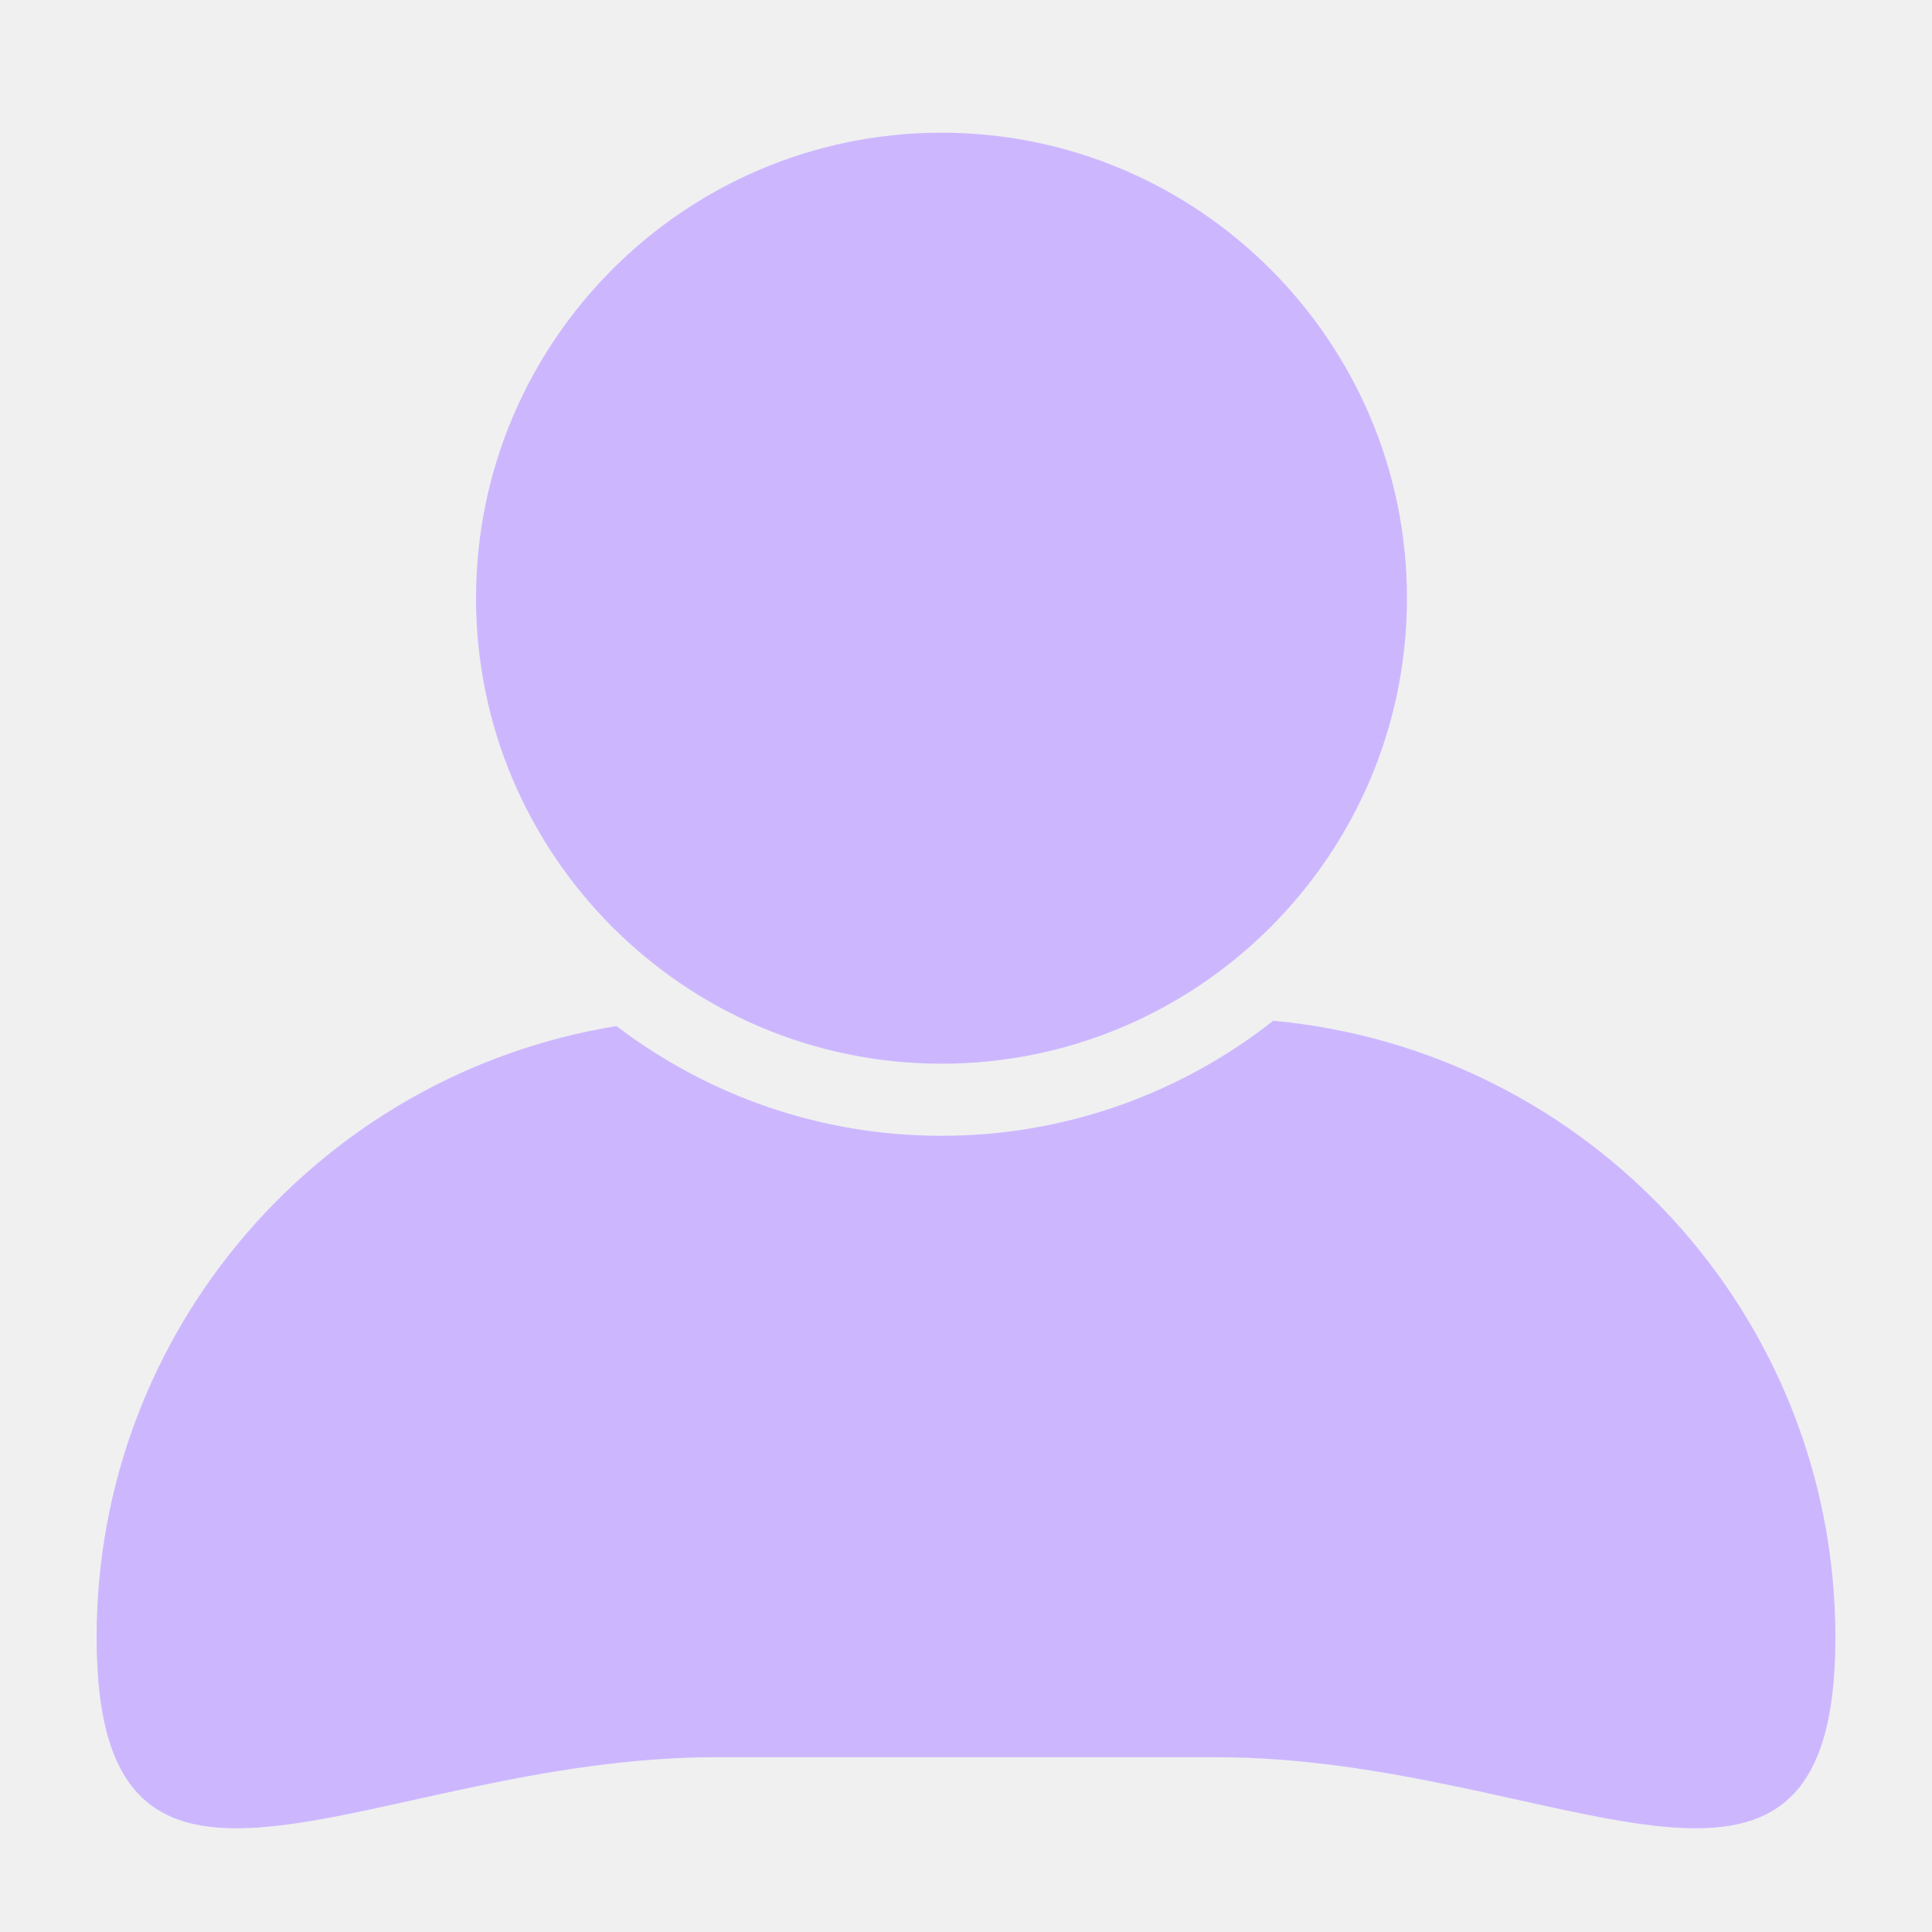
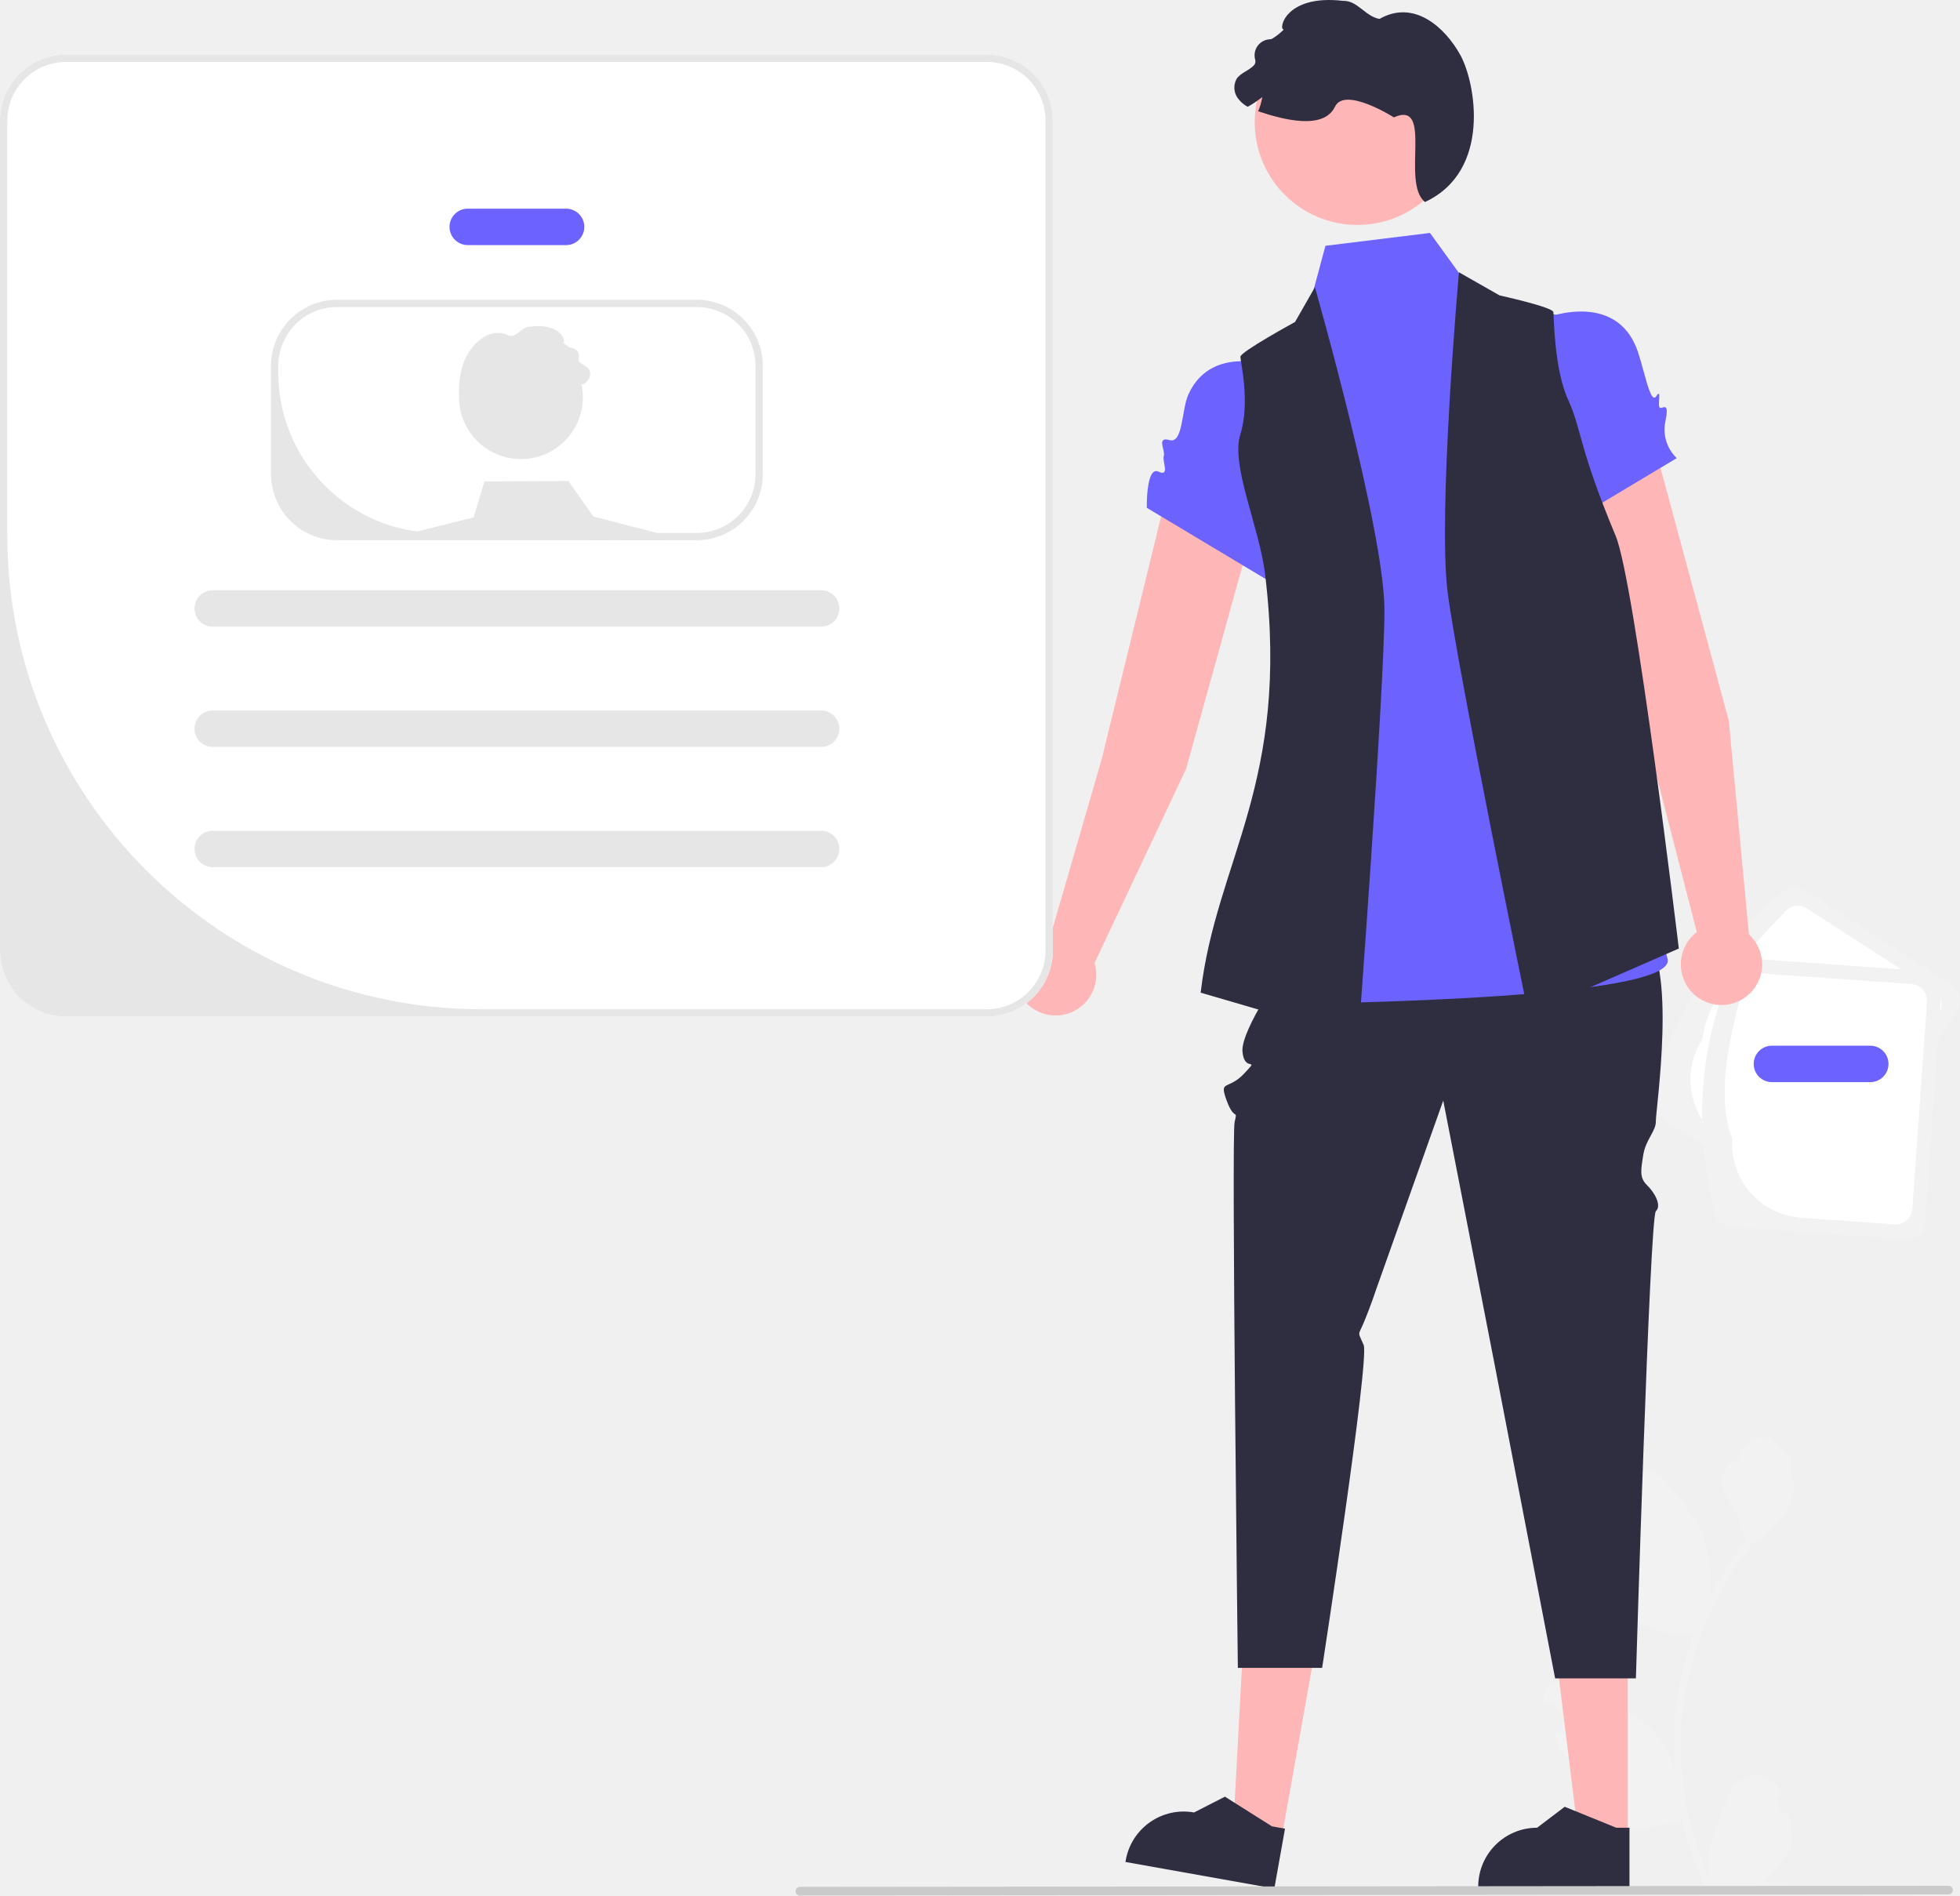
- <svg xmlns="http://www.w3.org/2000/svg" width="232" height="232" viewBox="0 0 232 232" fill="none">
-   <path d="M152.897 122.575C141.914 131.217 128.085 136.39 113.058 136.39C98.405 136.39 84.879 131.474 74.034 123.213C38.637 128.934 11.6 159.623 11.6 196.636C11.6 237.726 44.906 211.013 85.991 211.013H146.005C187.092 211.013 220.4 237.726 220.4 196.636C220.4 157.878 190.75 126.053 152.897 122.575Z" fill="#CCB7FF" />
-   <path d="M113.058 127.732C143.879 127.732 168.952 102.655 168.952 71.832C168.952 41.011 143.879 15.934 113.058 15.934C82.237 15.934 57.163 41.011 57.163 71.832C57.165 102.655 82.239 127.732 113.058 127.732Z" fill="#CCB7FF" />
+ <svg xmlns="http://www.w3.org/2000/svg" data-name="Layer 1" width="538.022" height="520.25" viewBox="0 0 538.022 520.25">
+   <path d="M821.828,687.588a2.807,2.807,0,0,1-2.035-4.866l.192-.765q-.038-.092-.076-.184a7.539,7.539,0,0,0-13.907.052c-2.275,5.478-5.17,10.966-5.883,16.758a22.304,22.304,0,0,0,.392,7.671,89.419,89.419,0,0,1-8.134-37.139,86.307,86.307,0,0,1,.535-9.628q.443-3.931,1.231-7.807a90.456,90.456,0,0,1,17.938-38.337A24.073,24.073,0,0,0,822.092,602.956a18.363,18.363,0,0,0,1.67-5.018c-.487.064-1.838-7.359-1.47-7.815-.679-1.031-1.895-1.543-2.637-2.549-3.689-5.002-8.773-4.129-11.426,2.669-5.669,2.861-5.724,7.606-2.245,12.169,2.213,2.903,2.517,6.832,4.459,9.94-.2.256-.408.503-.607.759a91.04,91.04,0,0,0-9.502,15.054,37.846,37.846,0,0,0-2.259-17.579c-2.163-5.217-6.216-9.611-9.786-14.122-4.288-5.418-13.08-3.053-13.836,3.814q-.011.1-.021.199.795.449,1.557.952a3.808,3.808,0,0,1-1.535,6.93l-.078.012a37.89,37.89,0,0,0,.999,5.665c-4.579,17.71,5.307,24.16,19.424,24.45.312.16.615.32.927.471a92.925,92.925,0,0,0-5.002,23.539,88.137,88.137,0,0,0,.064,14.231l-.024-.168a23.289,23.289,0,0,0-7.95-13.448c-6.118-5.026-14.762-6.877-21.363-10.916a4.371,4.371,0,0,0-6.694,4.252q.013.088.027.176a25.58,25.58,0,0,1,2.868,1.382q.795.449,1.557.952a3.808,3.808,0,0,1-1.535,6.93l-.078.012c-.056.008-.104.016-.16.024a37.923,37.923,0,0,0,6.975,10.923c2.863,15.46,15.162,16.927,28.318,12.425h.008a92.897,92.897,0,0,0,6.24,18.218H821.269c.08-.248.152-.503.224-.751a25.329,25.329,0,0,1-6.169-.367c1.654-2.03,3.308-4.075,4.962-6.105a1.384,1.384,0,0,0,.104-.12c.839-1.039,1.686-2.069,2.525-3.108l0-.001a37.101,37.101,0,0,0-1.087-9.451Z" transform="translate(-330.9891 -189.8751)" fill="#f2f2f2" />
+   <path d="M784.682,489.353c5.908-21.452,16.929-39.723,34.723-53.778a4.892,4.892,0,0,1,6.756-1.455l40.615,26.224a4.892,4.892,0,0,1,1.455,6.756l-34.723,53.778a4.892,4.892,0,0,1-6.756,1.455l-40.615-26.224A4.892,4.892,0,0,1,784.682,489.353Z" transform="translate(-330.9891 -189.8751)" fill="#f2f2f2" />
+   <path d="M798.285,475.121c1.522-11.335,10.899-22.921,22.323-34.574a4.582,4.582,0,0,1,6.328-1.362l34.905,22.537a4.582,4.582,0,0,1,1.363,6.328l-30.899,47.855a4.582,4.582,0,0,1-6.328,1.362l-21.623-13.961A20.41,20.41,0,0,1,798.285,475.121Z" transform="translate(-330.9891 -189.8751)" fill="#fff" />
+   <path d="M801.4,521.336c-5.154-21.646-4.294-42.966,4.531-63.854a4.892,4.892,0,0,1,5.221-4.529l48.224,3.422a4.892,4.892,0,0,1,4.529,5.221l-4.531,63.854a4.892,4.892,0,0,1-5.221,4.529l-48.224-3.422A4.892,4.892,0,0,1,801.4,521.336Z" transform="translate(-330.9891 -189.8751)" fill="#f2f2f2" />
+   <path d="M806.467,502.312c-4.125-10.667-1.487-25.337,2.913-41.051a4.582,4.582,0,0,1,4.889-4.241l41.444,2.941a4.582,4.582,0,0,1,4.242,4.889l-4.032,56.821a4.582,4.582,0,0,1-4.889,4.241l-25.674-1.822A20.41,20.41,0,0,1,806.467,502.312Z" transform="translate(-330.9891 -189.8751)" fill="#fff" />
+   <path d="M805.558,387.709l-20.659-76.467A12.785,12.785,0,0,0,769.39,302.229l0,0a12.785,12.785,0,0,0-9.023,16.212l23.895,78.772,12.502,48.477a11.157,11.157,0,1,0,14.304.638Z" transform="translate(-330.9891 -189.8751)" fill="#ffb6b6" />
+   <path d="M656.564,400.937l21.187-76.323a12.785,12.785,0,0,0-8.752-15.657l0,0a12.785,12.785,0,0,0-16.024,9.353l-19.577,79.955L619.454,446.347a11.157,11.157,0,1,0,11.983,7.838Z" transform="translate(-330.9891 -189.8751)" fill="#ffb6b6" />
+   <polygon points="446.816 504.239 433.315 504.238 426.893 452.165 446.818 452.166 446.816 504.239" fill="#ffb6b6" />
+   <path d="M778.28,708.198l-41.516-.002v-.525a16.16,16.16,0,0,1,16.159-16.159h.001l7.583-5.753,14.149,5.754,3.624 0Z" transform="translate(-330.9891 -189.8751)" fill="#2f2e41" />
+   <polygon points="351.81 504.375 338.519 502.004 341.337 449.611 360.953 453.11 351.81 504.375" fill="#ffb6b6" />
+   <path d="M680.795,708.198,639.924,700.909l.092-.517a16.16,16.16,0,0,1,18.744-13.071l.001 0,8.475-4.333,12.919,8.148,3.568.636Z" transform="translate(-330.9891 -189.8751)" fill="#2f2e41" />
+   <path d="M684.115,454.689S671.533,472.51,672.046,478.491s4.956,1.21.513,5.98-7.032,1.57-4.849,7.464,3.072,2.077,2.183,5.894.889,149.805.889,149.805h23.137s13.048-84.651,11.396-88.603-1.614-2.232.145-6.431,3.413-9.196,3.413-9.196l18.288-51.469,14.107,72.467L757.873,650.515h22.172s3.797-126.63,5.475-128.208-.33-5.124-2.436-7.167-1.686-4.119-1.008-8.329,3.542-6.559,3.443-9.201,6.122-44.626-3.653-51.305S684.115,454.689,684.115,454.689Z" transform="translate(-330.9891 -189.8751)" fill="#2f2e41" />
+   <path d="M761.477,277.175l-25.881-6.706L723.515,253.806l-28.691,3.527-6.107,22.728L668.292,291.916c36.614.219,16.897,106.293,22.278,113.137,4.379,5.569-21.858,18.819-13.635,27.271s5.183,5.07,3.275,14.271-15.818,18.94,0,18.843,111.265-1.46,108.538-12.368-2.684-8.138-6.796-14.977-6.88-3.017-5.496-13.109-3.111-17.898.02-22.364c4.806-6.855-.037-56.337-4.569-55.017Z" transform="translate(-330.9891 -189.8751)" fill="#6c63ff" />
+   <path d="M754.087,277.528s18.931-8.043,25.749,6.956c2.178,4.791,4.011,16.823,5.778,14.155s.062,3.181,1.156,3.189c.976.006,2.477-1.572,1.343,3.867a10.773,10.773,0,0,0,3.148,9.917l-32.904,19.706Z" transform="translate(-330.9891 -189.8751)" fill="#6c63ff" />
+   <path d="M682.957,291.164s-18.932-8.043-25.749,6.956c-1.917,4.218-1.44,13.591-5.174,12.539s-1.083,2.913-1.576,4.29c-.549,1.535,1.848,5.88-1.519,4.359s-3.155,9.939-3.155,9.939L678.688,348.953Z" transform="translate(-330.9891 -189.8751)" fill="#6c63ff" />
+   <path d="M691.933,268.7l-5.454,9.545s-14.999,8.181-14.999,9.545,2.727,12.497,0,21.247,5.206,25.206,6.818,38.748c6.818,57.268-13.456,78.077-17.726,114.537l43.268,12.637s7.183-95.812,7.183-117.629S691.933,268.7,691.933,268.7Z" transform="translate(-330.9891 -189.8751)" fill="#2f2e41" />
+   <path d="M731.476,264.61l11.146,6.34s14.587,3.216,14.761,4.568.226,15.725,4.048,24.056,2.769,12.76,13.064,37.386c5.26,12.582,17.335,113.25,17.335,113.25L750.53,468.269s-19.362-94.11-22.149-115.748S731.476,264.61,731.476,264.61Z" transform="translate(-330.9891 -189.8751)" fill="#2f2e41" />
+   <circle cx="372.616" cy="33.541" r="28.194" fill="#ffb6b6" />
+   <path d="M722.16,245.321c-6.665-5.209,2.446-28.126-8.56-23.234,0,0-13.451-8.56-16.154-2.935-3.129,6.513-14.259,3.559-21.094,1.26a16.608,16.608,0,0,0,1.137-3.901,31.229,31.229,0,0,1-3.999,2.678,8.117,8.117,0,0,1-2.446-2.006,4.967,4.967,0,0,1-.624-5.637c1.137-1.749,3.485-2.287,4.867-3.84a1.672,1.672,0,0,0,.23-1.536,4.394,4.394,0,0,1,3.937-5.503,1.58,1.58,0,0,0,.749-.163,17.133,17.133,0,0,0,3.192-2.519c-1.602.073.357-9.732,16.24-7.875,3.999-.147,6.087,4.263,10.024,4.96,9.545-5.454,18.065,2.413,22.21,9.934C736.015,212.524,740.503,236.761,722.16,245.321Z" transform="translate(-330.9891 -189.8751)" fill="#2f2e41" />
+   <path d="M601.859,204.875h-252.73a18.155,18.155,0,0,0-18.14,18.13V450.735a18.164,18.164,0,0,0,18.14,18.14h252.73a18.155,18.155,0,0,0,18.13-18.14V223.005A18.147,18.147,0,0,0,601.859,204.875Z" transform="translate(-330.9891 -189.8751)" fill="#fff" />
+   <path d="M486.383,257.143h-27a5,5,0,1,1,0-10h27a5,5,0,0,1,0,10Z" transform="translate(-330.9891 -189.8751)" fill="#6c63ff" />
+   <path d="M844.383,486.875h-27a5,5,0,0,1,0-10h27a5,5,0,0,1,0,10Z" transform="translate(-330.9891 -189.8751)" fill="#6c63ff" />
+   <path d="M556.383,361.875h-167a5,5,0,0,1,0-10h167a5,5,0,0,1,0,10Z" transform="translate(-330.9891 -189.8751)" fill="#e6e6e6" />
+   <path d="M556.383,394.875h-167a5,5,0,0,1,0-10h167a5,5,0,0,1,0,10Z" transform="translate(-330.9891 -189.8751)" fill="#e6e6e6" />
+   <path d="M556.383,427.875h-167a5,5,0,0,1,0-10h167a5,5,0,0,1,0,10Z" transform="translate(-330.9891 -189.8751)" fill="#e6e6e6" />
+   <path d="M522.249,272.145h-98.73a18.155,18.155,0,0,0-18.14,18.13v29.73a18.164,18.164,0,0,0,18.14,18.14h98.73a18.155,18.155,0,0,0,18.13-18.14v-29.73A18.147,18.147,0,0,0,522.249,272.145Zm16.13,47.86a16.14,16.14,0,0,1-16.14,16.14H451.366a43.987,43.987,0,0,1-43.987-43.987V290.275a16.156,16.156,0,0,1,16.14-16.13h98.73a16.147,16.147,0,0,1,16.13,16.13Z" transform="translate(-330.9891 -189.8751)" fill="#e6e6e6" />
+   <circle cx="143" cy="109" r="17" fill="#e6e6e6" />
+   <polygon points="182.11 148.27 106 148 130 142 132.99 132.13 156 132 162.89 141.76 180.29 146.27 181.87 146.68 182.11 148.27" fill="#e6e6e6" />
+   <path d="M464.328,309.729c3.648-2.852-1.339-15.395,4.686-12.718,0,0,7.363-4.686,8.842-1.606,1.713,3.565,7.805,1.948,11.547.689a9.091,9.091,0,0,1-.623-2.135,17.096,17.096,0,0,0,2.189,1.466,4.443,4.443,0,0,0,1.339-1.098,2.719,2.719,0,0,0,.341-3.086c-.623-.957-1.908-1.252-2.664-2.102a.915.915,0,0,1-.126-.841,2.405,2.405,0,0,0-2.155-3.012.865.865,0,0,1-.41-.089,9.378,9.378,0,0,1-1.747-1.379c.877.04-.195-5.327-8.889-4.311-2.189-.08-3.332,2.334-5.487,2.715-5.225-2.985-9.888,1.321-12.157,5.438S454.287,305.044,464.328,309.729Z" transform="translate(-330.9891 -189.8751)" fill="#e6e6e6" />
+   <path d="M601.859,204.875h-252.73a18.155,18.155,0,0,0-18.14,18.13V450.735a18.164,18.164,0,0,0,18.14,18.14h252.73a18.155,18.155,0,0,0,18.13-18.14V223.005A18.147,18.147,0,0,0,601.859,204.875Zm16.13,245.86a16.14,16.14,0,0,1-16.14,16.14H463.19A130.201,130.201,0,0,1,332.989,336.674V223.005a16.156,16.156,0,0,1,16.14-16.13h252.73a16.147,16.147,0,0,1,16.13,16.13Z" transform="translate(-330.9891 -189.8751)" fill="#e6e6e6" />
+   <path d="M865.896,709.818l-315.358.307a1.191,1.191,0,0,1,0-2.381l315.358-.307a1.191,1.191,0,0,1,0,2.381Z" transform="translate(-330.9891 -189.8751)" fill="#cacaca" />
</svg>
